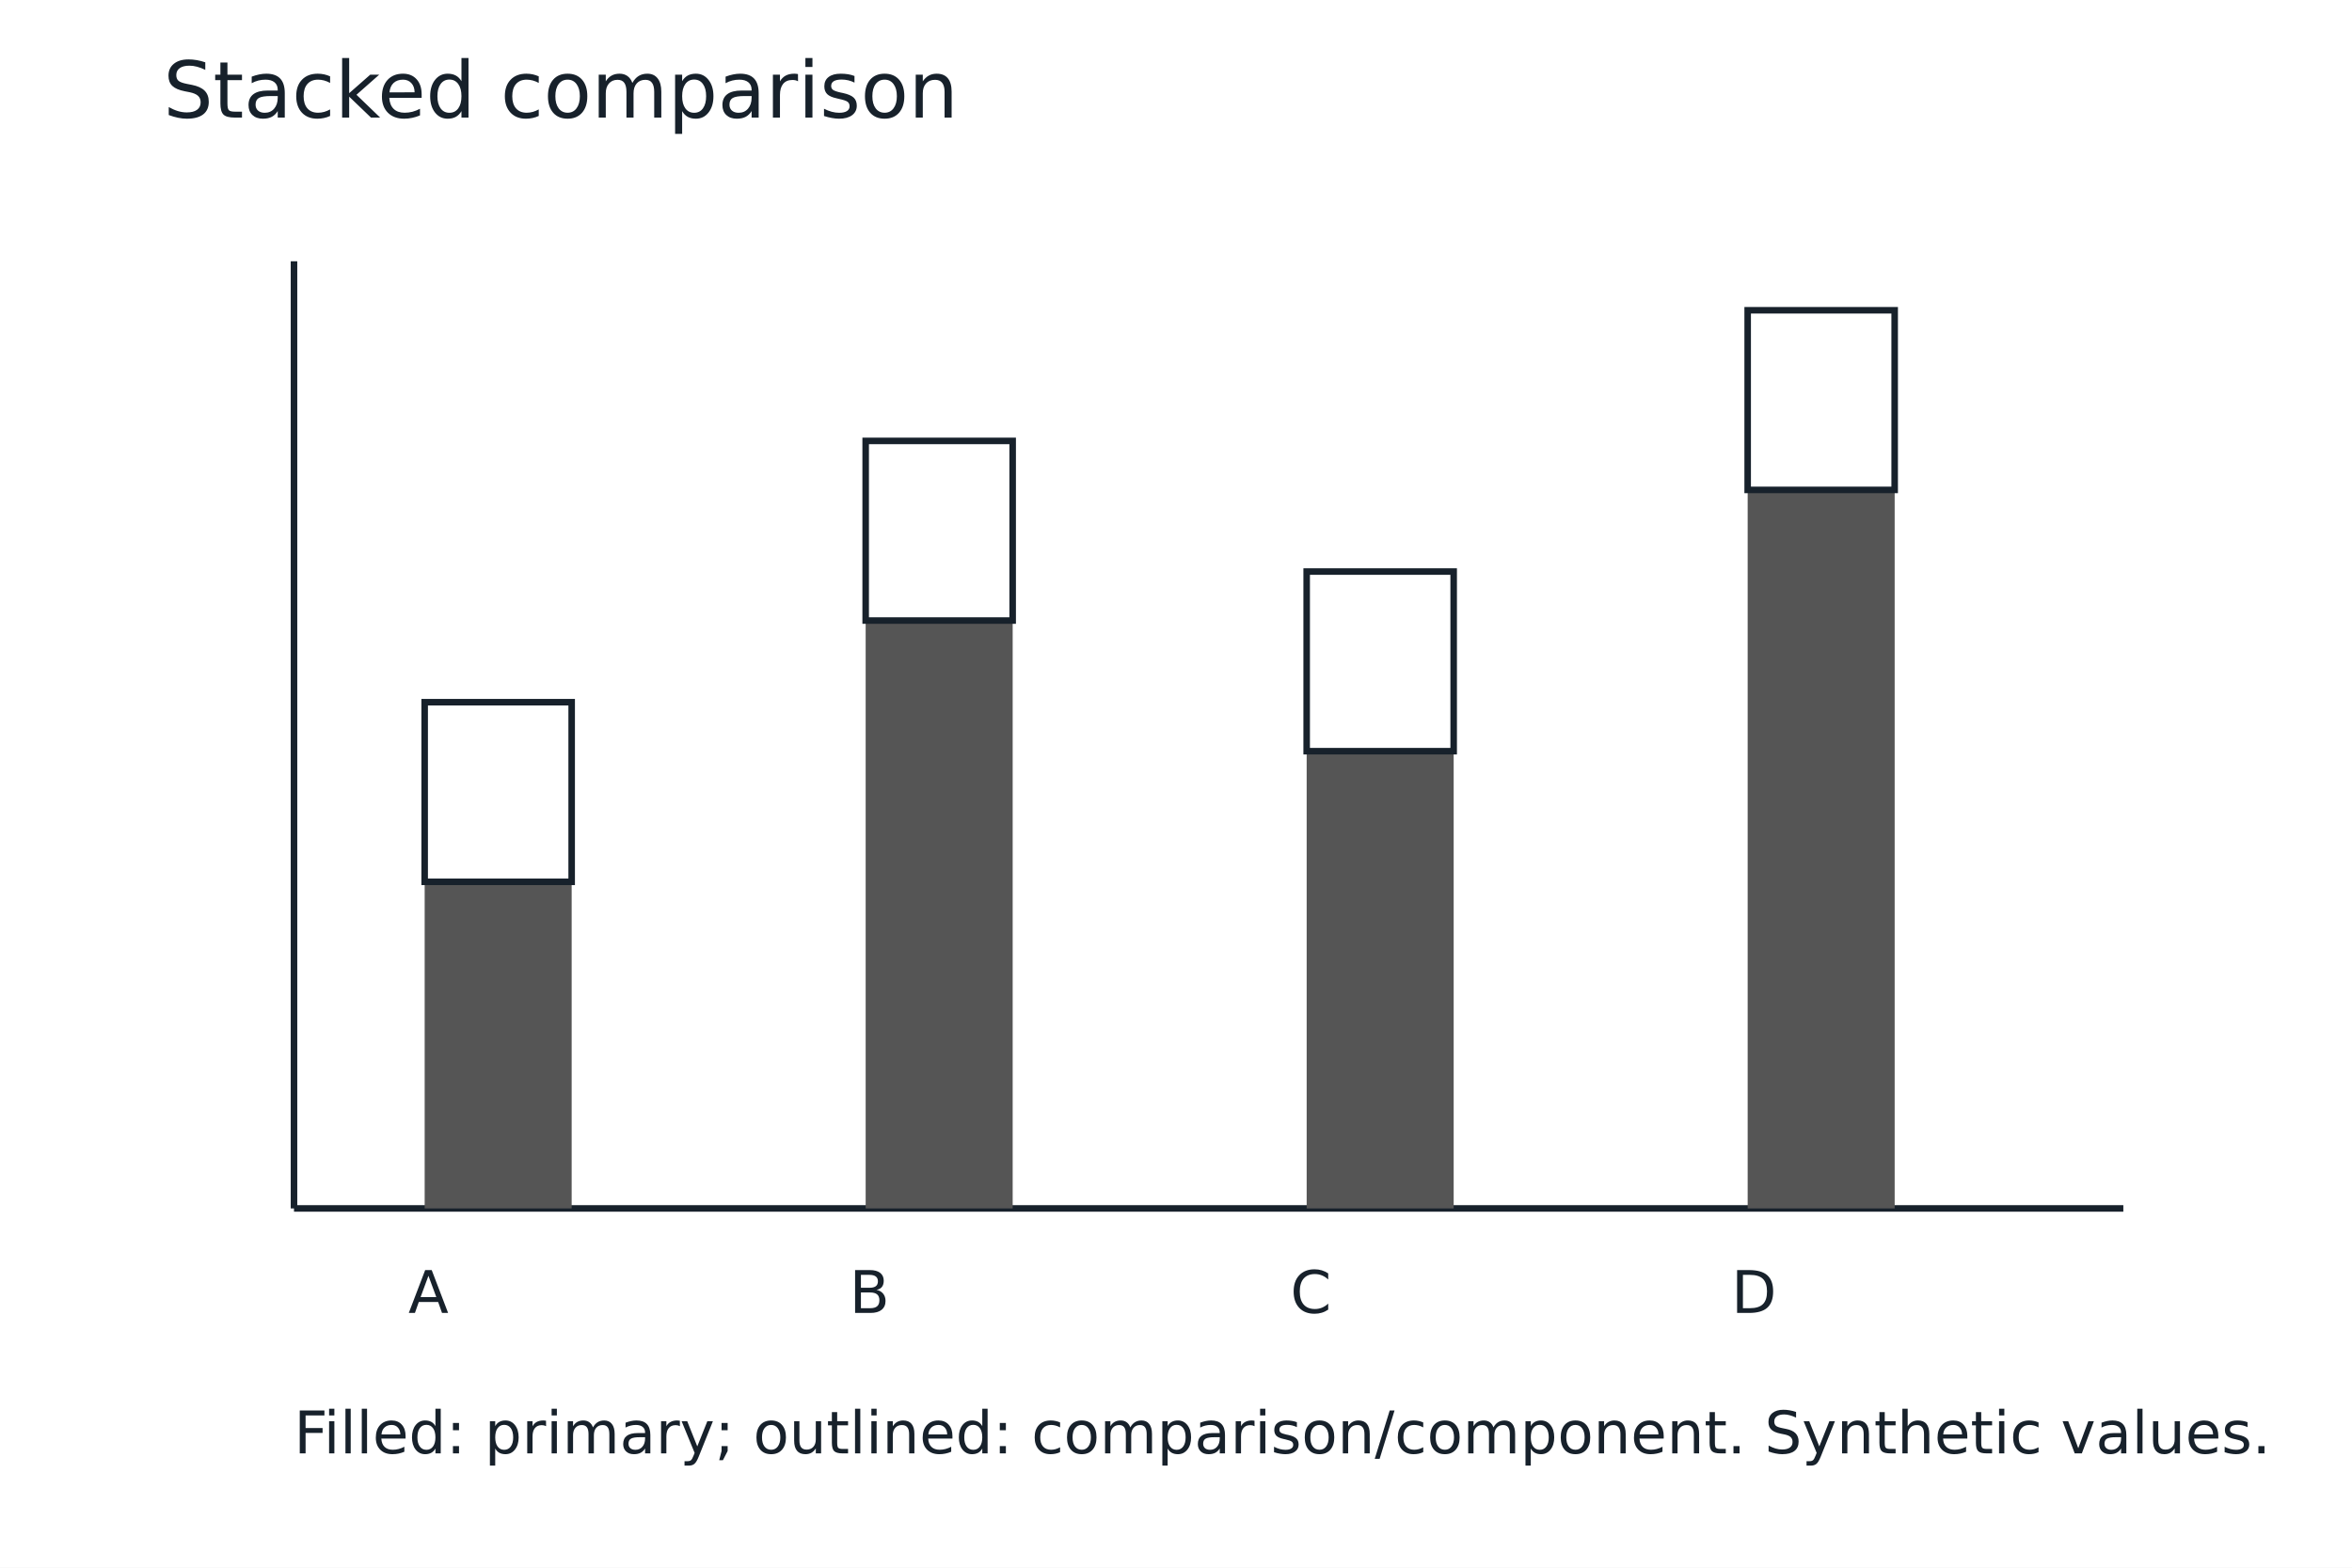
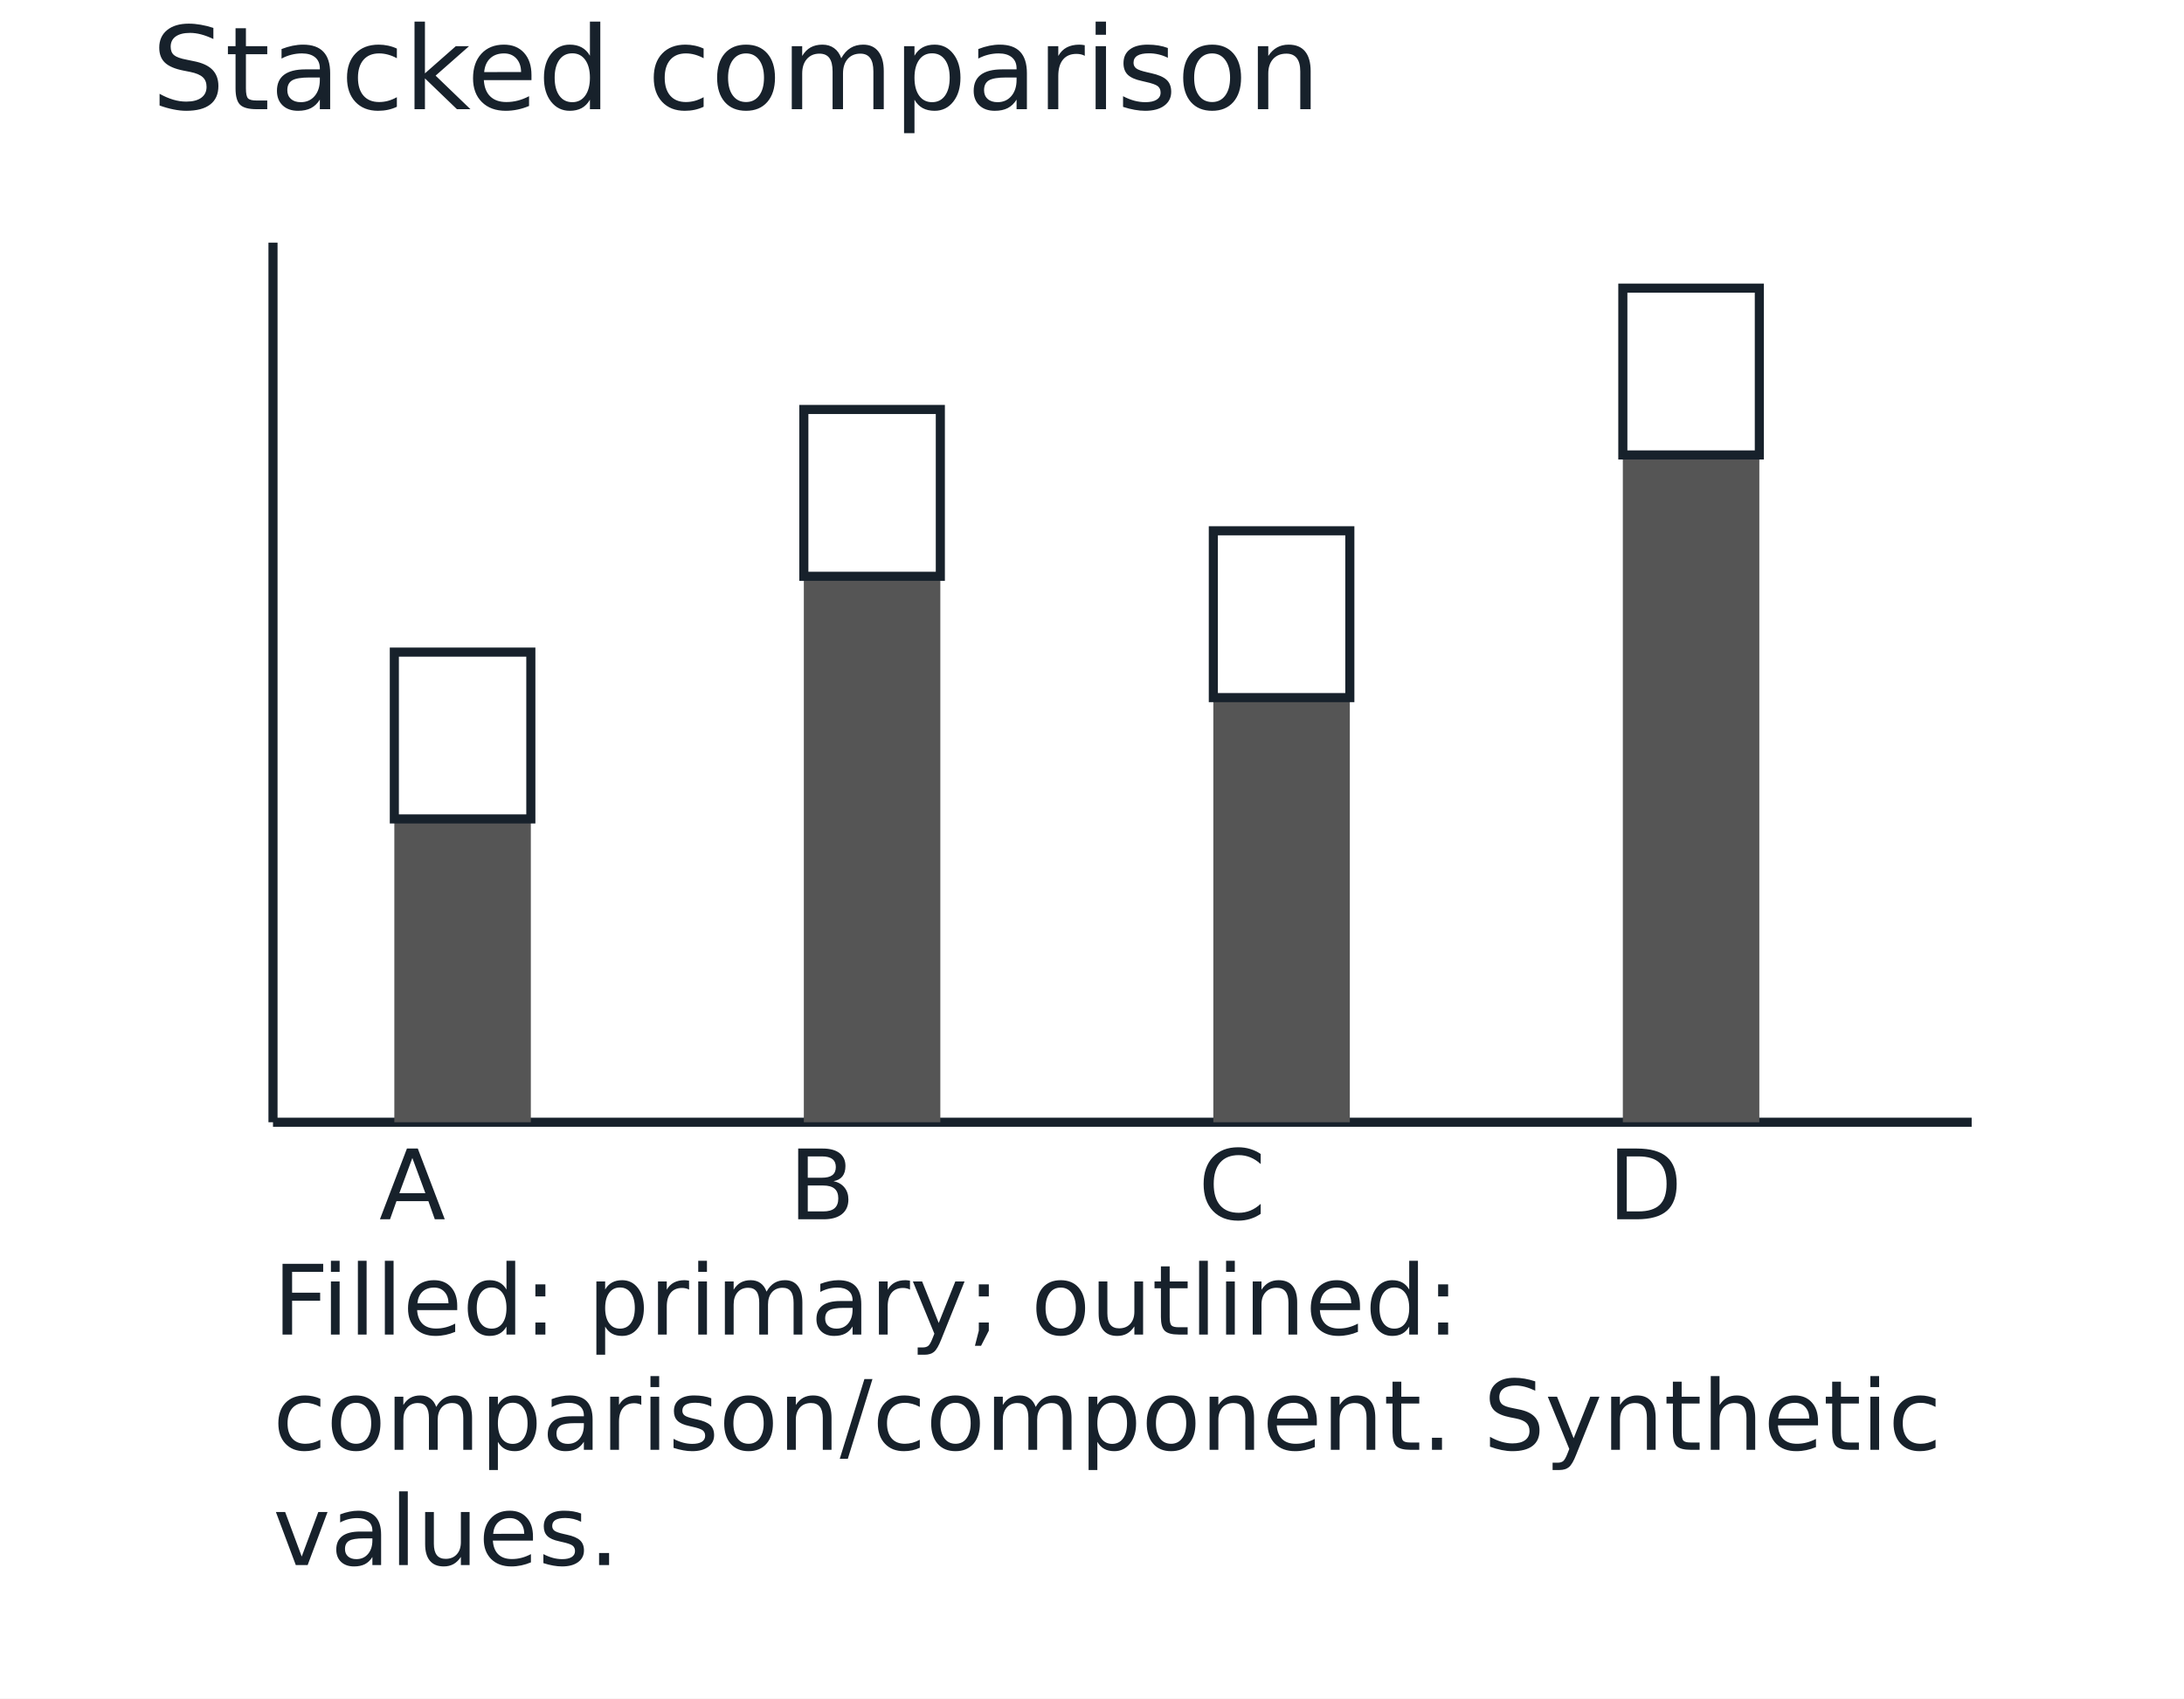
- <svg xmlns="http://www.w3.org/2000/svg" width="720" height="480" viewBox="0 0 720 480" role="img" aria-labelledby="title desc">
-   <rect width="720" height="480" fill="white" />
-   <g font-family="DejaVu Sans, sans-serif" font-size="18" fill="#17212b">
-     <text x="50" y="36" font-size="24">Stacked comparison</text>
-     <line x1="90" y1="80" x2="90" y2="370" stroke="#17212b" stroke-width="2" />
-     <line x1="90" y1="370" x2="650" y2="370" stroke="#17212b" stroke-width="2" />
+ <svg xmlns="http://www.w3.org/2000/svg" width="720" height="560" viewBox="0 0 720 560" role="img" aria-labelledby="title desc">
+   <rect width="720" height="560" fill="white" />
+   <g font-family="DejaVu Sans, Liberation Sans, Arial, sans-serif" font-size="32" fill="#17212b">
+     <text x="50" y="36" font-size="38">Stacked comparison</text>
+     <line x1="90" y1="80" x2="90" y2="370" stroke="#17212b" stroke-width="3" />
+     <line x1="90" y1="370" x2="650" y2="370" stroke="#17212b" stroke-width="3" />
    <rect x="130" y="270" width="45" height="100" fill="#555" />
-     <rect x="130" y="215" width="45" height="55" fill="white" stroke="#17212b" stroke-width="2" />
+     <rect x="130" y="215" width="45" height="55" fill="white" stroke="#17212b" stroke-width="3" />
    <text x="125" y="402">A</text>
    <rect x="265" y="190" width="45" height="180" fill="#555" />
-     <rect x="265" y="135" width="45" height="55" fill="white" stroke="#17212b" stroke-width="2" />
+     <rect x="265" y="135" width="45" height="55" fill="white" stroke="#17212b" stroke-width="3" />
    <text x="260" y="402">B</text>
    <rect x="400" y="230" width="45" height="140" fill="#555" />
-     <rect x="400" y="175" width="45" height="55" fill="white" stroke="#17212b" stroke-width="2" />
+     <rect x="400" y="175" width="45" height="55" fill="white" stroke="#17212b" stroke-width="3" />
    <text x="395" y="402">C</text>
    <rect x="535" y="150" width="45" height="220" fill="#555" />
-     <rect x="535" y="95" width="45" height="55" fill="white" stroke="#17212b" stroke-width="2" />
+     <rect x="535" y="95" width="45" height="55" fill="white" stroke="#17212b" stroke-width="3" />
    <text x="530" y="402">D</text>
-     <text x="90" y="445">Filled: primary; outlined: comparison/component. Synthetic values.</text>
+     <text x="90" y="440">
+       <tspan x="90.0" y="440">Filled: primary; outlined:</tspan>
+       <tspan x="90.0" y="478">comparison/component. Synthetic</tspan>
+       <tspan x="90.0" y="516">values.</tspan>
+     </text>
  </g>
</svg>
